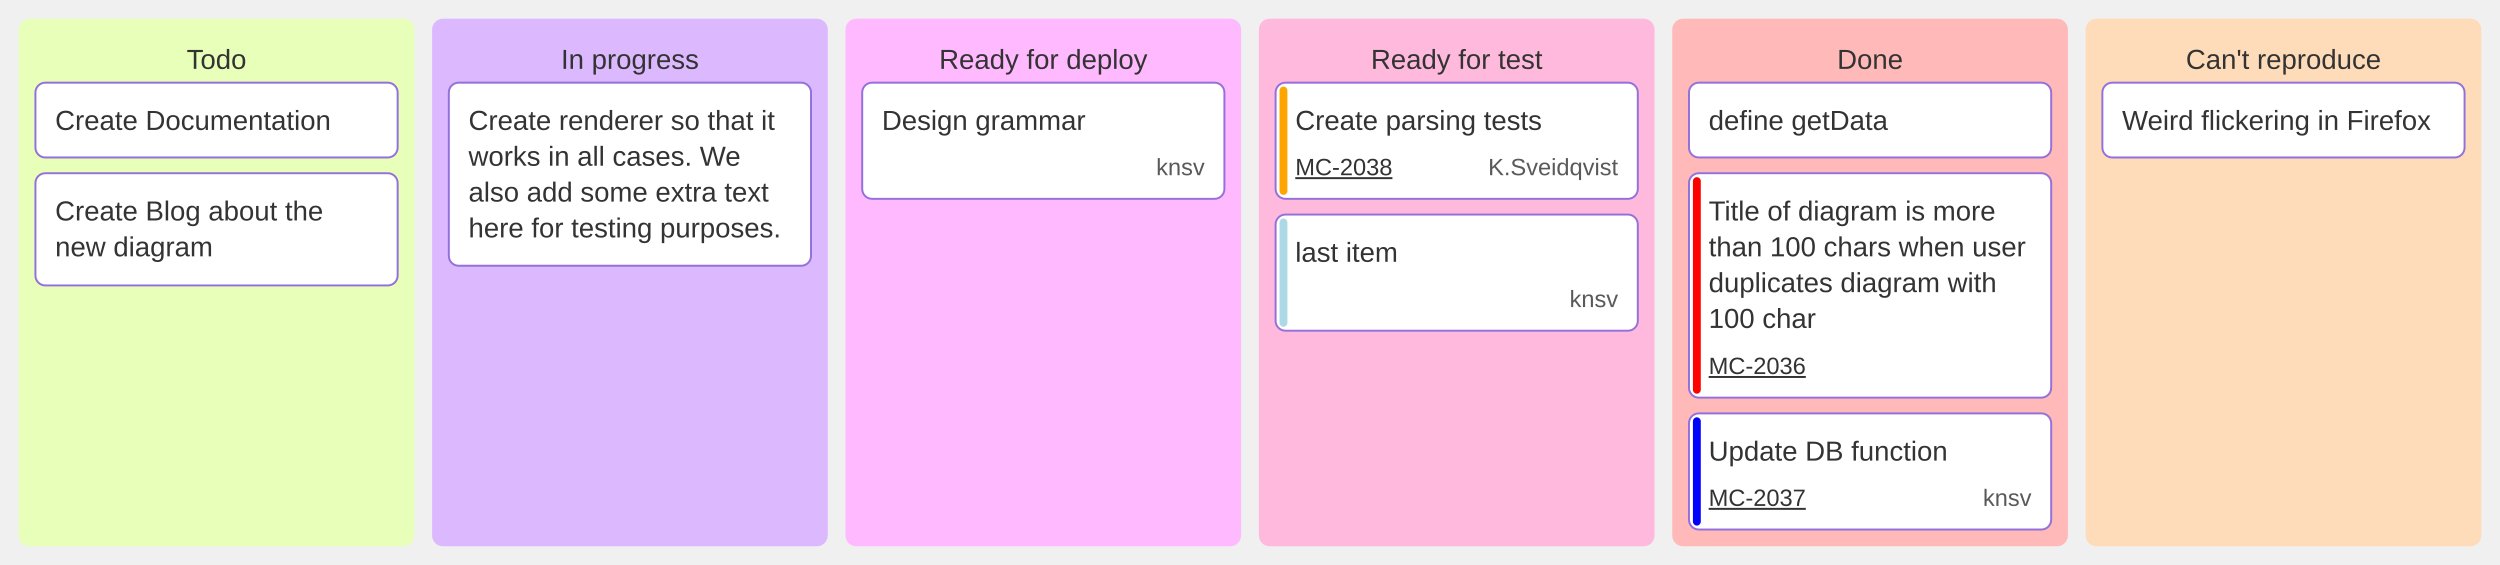
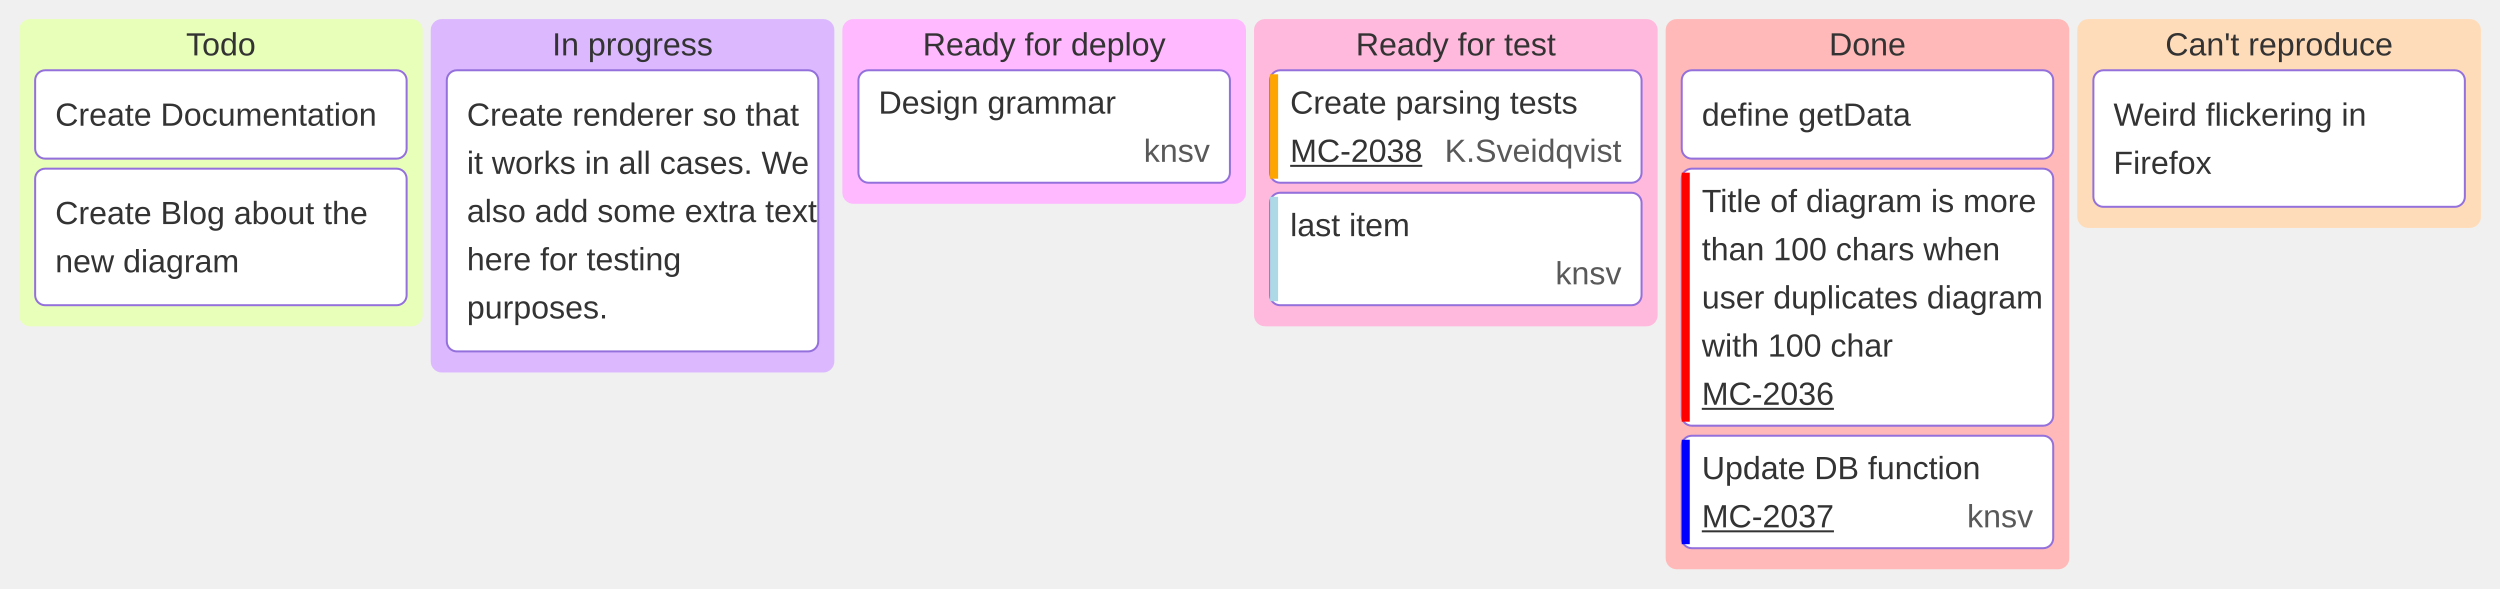
- <svg xmlns="http://www.w3.org/2000/svg" id="my-svg" width="100%" class="kanban" style="max-width: 1270px; background-color: white;" viewBox="-10 -10 1270 287" role="graphics-document document" aria-roledescription="kanban">
+ <svg xmlns="http://www.w3.org/2000/svg" id="my-svg" width="100%" class="kanban" style="max-width: 1245px; background-color: white;" viewBox="90 -310 1245 293" role="graphics-document document" aria-roledescription="kanban">
  <style>#my-svg{font-family:"trebuchet ms", verdana, arial, sans-serif;font-size:16px;}#my-svg text{font-family:"trebuchet ms", verdana, arial, sans-serif;}</style>
  <g>
    <g class="kanban">
      <g class="kanban-column">
-         <rect class="kanban-section" x="0" y="0" width="200" height="267" rx="5" ry="5" fill="#e8ffb9" stroke="#e8ffb9" stroke-width="1" />
-         <text class="kanban-section-title" x="100" y="25" text-anchor="middle" font-size="14" fill="#333">Todo</text>
-         <rect class="kanban-item" x="8" y="32" width="184" height="38" rx="5" ry="5" fill="white" stroke="#9370DB" stroke-width="1" />
-         <text class="kanban-label" x="18" y="56" text-anchor="start" font-size="14" fill="#333">Create Documentation</text>
-         <rect class="kanban-item" x="8" y="78" width="184" height="57" rx="5" ry="5" fill="white" stroke="#9370DB" stroke-width="1" />
-         <text class="kanban-label" x="18" y="102" text-anchor="start" font-size="14" fill="#333">
-           <tspan x="18" y="102">Create Blog about the</tspan>
-           <tspan x="18" y="120.2">new diagram</tspan>
+         <rect class="kanban-section" x="100" y="-300" width="200" height="152" rx="5" ry="5" fill="#e8ffb9" stroke="#e8ffb9" stroke-width="1" />
+         <text class="kanban-section-title" x="200" y="-282.4" text-anchor="middle" font-size="16" fill="#333">Todo</text>
+         <rect class="kanban-item" x="107.5" y="-275" width="185" height="44" rx="5" ry="5" fill="white" stroke="#9370DB" stroke-width="1" />
+         <text class="kanban-label" x="117.5" y="-247.4" text-anchor="start" font-size="16" fill="#333">Create Documentation</text>
+         <rect class="kanban-item" x="107.5" y="-226" width="185" height="68" rx="5" ry="5" fill="white" stroke="#9370DB" stroke-width="1" />
+         <text class="kanban-label" x="117.5" y="-198.4" text-anchor="start" font-size="16" fill="#333">
+           <tspan x="117.5" y="-198.4">Create Blog about the</tspan>
+           <tspan x="117.5" y="-174.4">new diagram</tspan>
        </text>
      </g>
      <g class="kanban-column">
-         <rect class="kanban-section" x="210" y="0" width="200" height="267" rx="5" ry="5" fill="#dcb9ff" stroke="#dcb9ff" stroke-width="1" />
-         <text class="kanban-section-title" x="310" y="25" text-anchor="middle" font-size="14" fill="#333">In progress</text>
-         <rect class="kanban-item" x="218" y="32" width="184" height="93" rx="5" ry="5" fill="white" stroke="#9370DB" stroke-width="1" />
-         <text class="kanban-label" x="228" y="56" text-anchor="start" font-size="14" fill="#333">
-           <tspan x="228" y="56">Create renderer so that it</tspan>
-           <tspan x="228" y="74.2">works in all cases. We</tspan>
-           <tspan x="228" y="92.4">also add some extra text</tspan>
-           <tspan x="228" y="110.6">here for testing purposes.</tspan>
+         <rect class="kanban-section" x="305" y="-300" width="200" height="175" rx="5" ry="5" fill="#dcb9ff" stroke="#dcb9ff" stroke-width="1" />
+         <text class="kanban-section-title" x="405" y="-282.4" text-anchor="middle" font-size="16" fill="#333">In progress</text>
+         <rect class="kanban-item" x="312.5" y="-275" width="185" height="140" rx="5" ry="5" fill="white" stroke="#9370DB" stroke-width="1" />
+         <text class="kanban-label" x="322.5" y="-247.4" text-anchor="start" font-size="16" fill="#333">
+           <tspan x="322.5" y="-247.4">Create renderer so that</tspan>
+           <tspan x="322.5" y="-223.4">it works in all cases. We</tspan>
+           <tspan x="322.5" y="-199.4">also add some extra text</tspan>
+           <tspan x="322.5" y="-175.4">here for testing</tspan>
+           <tspan x="322.5" y="-151.4">purposes.</tspan>
        </text>
      </g>
      <g class="kanban-column">
-         <rect class="kanban-section" x="420" y="0" width="200" height="267" rx="5" ry="5" fill="#ffb9ff" stroke="#ffb9ff" stroke-width="1" />
-         <text class="kanban-section-title" x="520" y="25" text-anchor="middle" font-size="14" fill="#333">Ready for deploy</text>
-         <rect class="kanban-item" x="428" y="32" width="184" height="59" rx="5" ry="5" fill="white" stroke="#9370DB" stroke-width="1" />
-         <text class="kanban-label" x="438" y="56" text-anchor="start" font-size="14" fill="#333">Design grammar</text>
-         <text class="kanban-assigned" x="602" y="79" text-anchor="end" font-size="12" fill="#595959">knsv</text>
+         <rect class="kanban-section" x="510" y="-300" width="200" height="91" rx="5" ry="5" fill="#ffb9ff" stroke="#ffb9ff" stroke-width="1" />
+         <text class="kanban-section-title" x="610" y="-282.4" text-anchor="middle" font-size="16" fill="#333">Ready for deploy</text>
+         <rect class="kanban-item" x="517.5" y="-275" width="185" height="56" rx="5" ry="5" fill="white" stroke="#9370DB" stroke-width="1" />
+         <text class="kanban-label" x="527.5" y="-253.4" text-anchor="start" font-size="16" fill="#333">Design grammar</text>
+         <text class="kanban-assigned" x="659.602" y="-229.4" text-anchor="start" font-size="16" fill="#595959">knsv</text>
      </g>
      <g class="kanban-column">
-         <rect class="kanban-section" x="630" y="0" width="200" height="267" rx="5" ry="5" fill="#ffb9dc" stroke="#ffb9dc" stroke-width="1" />
-         <text class="kanban-section-title" x="730" y="25" text-anchor="middle" font-size="14" fill="#333">Ready for test</text>
-         <rect class="kanban-item" x="638" y="32" width="184" height="59" rx="5" ry="5" fill="white" stroke="#9370DB" stroke-width="1" />
-         <rect class="kanban-priority" x="640" y="34" width="4" height="55" rx="2" ry="2" fill="orange" stroke="none" />
-         <text class="kanban-label" x="648" y="56" text-anchor="start" font-size="14" fill="#333">Create parsing tests</text>
-         <text class="kanban-ticket" x="648" y="79" text-anchor="start" font-size="12" fill="#333">MC-2038</text>
-         <path d="M648,80.5L697.354,80.5" fill="none" stroke="#333" stroke-width="1" />
-         <text class="kanban-assigned" x="812" y="79" text-anchor="end" font-size="12" fill="#595959">K.Sveidqvist</text>
-         <rect class="kanban-item" x="638" y="99" width="184" height="59" rx="5" ry="5" fill="white" stroke="#9370DB" stroke-width="1" />
-         <rect class="kanban-priority" x="640" y="101" width="4" height="55" rx="2" ry="2" fill="lightblue" stroke="none" />
-         <text class="kanban-label" x="648" y="123" text-anchor="start" font-size="14" fill="#333">last item</text>
-         <text class="kanban-assigned" x="812" y="146" text-anchor="end" font-size="12" fill="#595959">knsv</text>
+         <rect class="kanban-section" x="715" y="-300" width="200" height="152" rx="5" ry="5" fill="#ffb9dc" stroke="#ffb9dc" stroke-width="1" />
+         <text class="kanban-section-title" x="815" y="-282.4" text-anchor="middle" font-size="16" fill="#333">Ready for test</text>
+         <rect class="kanban-item" x="722.5" y="-275" width="185" height="56" rx="5" ry="5" fill="white" stroke="#9370DB" stroke-width="1" />
+         <path d="M724.5,-273L724.5,-221" fill="none" stroke="orange" stroke-width="4" />
+         <text class="kanban-label" x="732.5" y="-253.4" text-anchor="start" font-size="16" fill="#333">Create parsing tests</text>
+         <text class="kanban-ticket" x="732.5" y="-229.4" text-anchor="start" font-size="16" fill="#333">MC-2038</text>
+         <path d="M732.5,-227.4L798.305,-227.4" fill="none" stroke="#333" stroke-width="1" />
+         <text class="kanban-assigned" x="809.461" y="-229.4" text-anchor="start" font-size="16" fill="#595959">K.Sveidqvist</text>
+         <rect class="kanban-item" x="722.5" y="-214" width="185" height="56" rx="5" ry="5" fill="white" stroke="#9370DB" stroke-width="1" />
+         <path d="M724.5,-212L724.5,-160" fill="none" stroke="lightblue" stroke-width="4" />
+         <text class="kanban-label" x="732.5" y="-192.4" text-anchor="start" font-size="16" fill="#333">last item</text>
+         <text class="kanban-assigned" x="864.602" y="-168.4" text-anchor="start" font-size="16" fill="#595959">knsv</text>
      </g>
      <g class="kanban-column">
-         <rect class="kanban-section" x="840" y="0" width="200" height="267" rx="5" ry="5" fill="#ffb9b9" stroke="#ffb9b9" stroke-width="1" />
-         <text class="kanban-section-title" x="940" y="25" text-anchor="middle" font-size="14" fill="#333">Done</text>
-         <rect class="kanban-item" x="848" y="32" width="184" height="38" rx="5" ry="5" fill="white" stroke="#9370DB" stroke-width="1" />
-         <text class="kanban-label" x="858" y="56" text-anchor="start" font-size="14" fill="#333">define getData</text>
-         <rect class="kanban-item" x="848" y="78" width="184" height="114" rx="5" ry="5" fill="white" stroke="#9370DB" stroke-width="1" />
-         <rect class="kanban-priority" x="850" y="80" width="4" height="110" rx="2" ry="2" fill="red" stroke="none" />
-         <text class="kanban-label" x="858" y="102" text-anchor="start" font-size="14" fill="#333">
-           <tspan x="858" y="102">Title of diagram is more</tspan>
-           <tspan x="858" y="120.2">than 100 chars when user</tspan>
-           <tspan x="858" y="138.4">duplicates diagram with</tspan>
-           <tspan x="858" y="156.6">100 char</tspan>
+         <rect class="kanban-section" x="920" y="-300" width="200" height="273" rx="5" ry="5" fill="#ffb9b9" stroke="#ffb9b9" stroke-width="1" />
+         <text class="kanban-section-title" x="1020" y="-282.4" text-anchor="middle" font-size="16" fill="#333">Done</text>
+         <rect class="kanban-item" x="927.5" y="-275" width="185" height="44" rx="5" ry="5" fill="white" stroke="#9370DB" stroke-width="1" />
+         <text class="kanban-label" x="937.5" y="-247.4" text-anchor="start" font-size="16" fill="#333">define getData</text>
+         <rect class="kanban-item" x="927.5" y="-226" width="185" height="128" rx="5" ry="5" fill="white" stroke="#9370DB" stroke-width="1" />
+         <path d="M929.5,-224L929.5,-100" fill="none" stroke="red" stroke-width="4" />
+         <text class="kanban-label" x="937.5" y="-204.4" text-anchor="start" font-size="16" fill="#333">
+           <tspan x="937.5" y="-204.4">Title of diagram is more</tspan>
+           <tspan x="937.5" y="-180.4">than 100 chars when</tspan>
+           <tspan x="937.5" y="-156.4">user duplicates diagram</tspan>
+           <tspan x="937.5" y="-132.4">with 100 char</tspan>
        </text>
-         <text class="kanban-ticket" x="858" y="180" text-anchor="start" font-size="12" fill="#333">MC-2036</text>
-         <path d="M858,181.5L907.354,181.5" fill="none" stroke="#333" stroke-width="1" />
-         <rect class="kanban-item" x="848" y="200" width="184" height="59" rx="5" ry="5" fill="white" stroke="#9370DB" stroke-width="1" />
-         <rect class="kanban-priority" x="850" y="202" width="4" height="55" rx="2" ry="2" fill="blue" stroke="none" />
-         <text class="kanban-label" x="858" y="224" text-anchor="start" font-size="14" fill="#333">Update DB function</text>
-         <text class="kanban-ticket" x="858" y="247" text-anchor="start" font-size="12" fill="#333">MC-2037</text>
-         <path d="M858,248.5L907.354,248.5" fill="none" stroke="#333" stroke-width="1" />
-         <text class="kanban-assigned" x="1022" y="247" text-anchor="end" font-size="12" fill="#595959">knsv</text>
+         <text class="kanban-ticket" x="937.5" y="-108.4" text-anchor="start" font-size="16" fill="#333">MC-2036</text>
+         <path d="M937.5,-106.4L1003.305,-106.4" fill="none" stroke="#333" stroke-width="1" />
+         <rect class="kanban-item" x="927.5" y="-93" width="185" height="56" rx="5" ry="5" fill="white" stroke="#9370DB" stroke-width="1" />
+         <path d="M929.5,-91L929.5,-39" fill="none" stroke="blue" stroke-width="4" />
+         <text class="kanban-label" x="937.5" y="-71.4" text-anchor="start" font-size="16" fill="#333">Update DB function</text>
+         <text class="kanban-ticket" x="937.5" y="-47.4" text-anchor="start" font-size="16" fill="#333">MC-2037</text>
+         <path d="M937.5,-45.4L1003.305,-45.4" fill="none" stroke="#333" stroke-width="1" />
+         <text class="kanban-assigned" x="1069.602" y="-47.4" text-anchor="start" font-size="16" fill="#595959">knsv</text>
      </g>
      <g class="kanban-column">
-         <rect class="kanban-section" x="1050" y="0" width="200" height="267" rx="5" ry="5" fill="#ffdcb9" stroke="#ffdcb9" stroke-width="1" />
-         <text class="kanban-section-title" x="1150" y="25" text-anchor="middle" font-size="14" fill="#333">Can't reproduce</text>
-         <rect class="kanban-item" x="1058" y="32" width="184" height="38" rx="5" ry="5" fill="white" stroke="#9370DB" stroke-width="1" />
-         <text class="kanban-label" x="1068" y="56" text-anchor="start" font-size="14" fill="#333">Weird flickering in Firefox</text>
+         <rect class="kanban-section" x="1125" y="-300" width="200" height="103" rx="5" ry="5" fill="#ffdcb9" stroke="#ffdcb9" stroke-width="1" />
+         <text class="kanban-section-title" x="1225" y="-282.4" text-anchor="middle" font-size="16" fill="#333">Can't reproduce</text>
+         <rect class="kanban-item" x="1132.5" y="-275" width="185" height="68" rx="5" ry="5" fill="white" stroke="#9370DB" stroke-width="1" />
+         <text class="kanban-label" x="1142.5" y="-247.4" text-anchor="start" font-size="16" fill="#333">
+           <tspan x="1142.5" y="-247.4">Weird flickering in</tspan>
+           <tspan x="1142.5" y="-223.4">Firefox</tspan>
+         </text>
      </g>
    </g>
  </g>
</svg>
